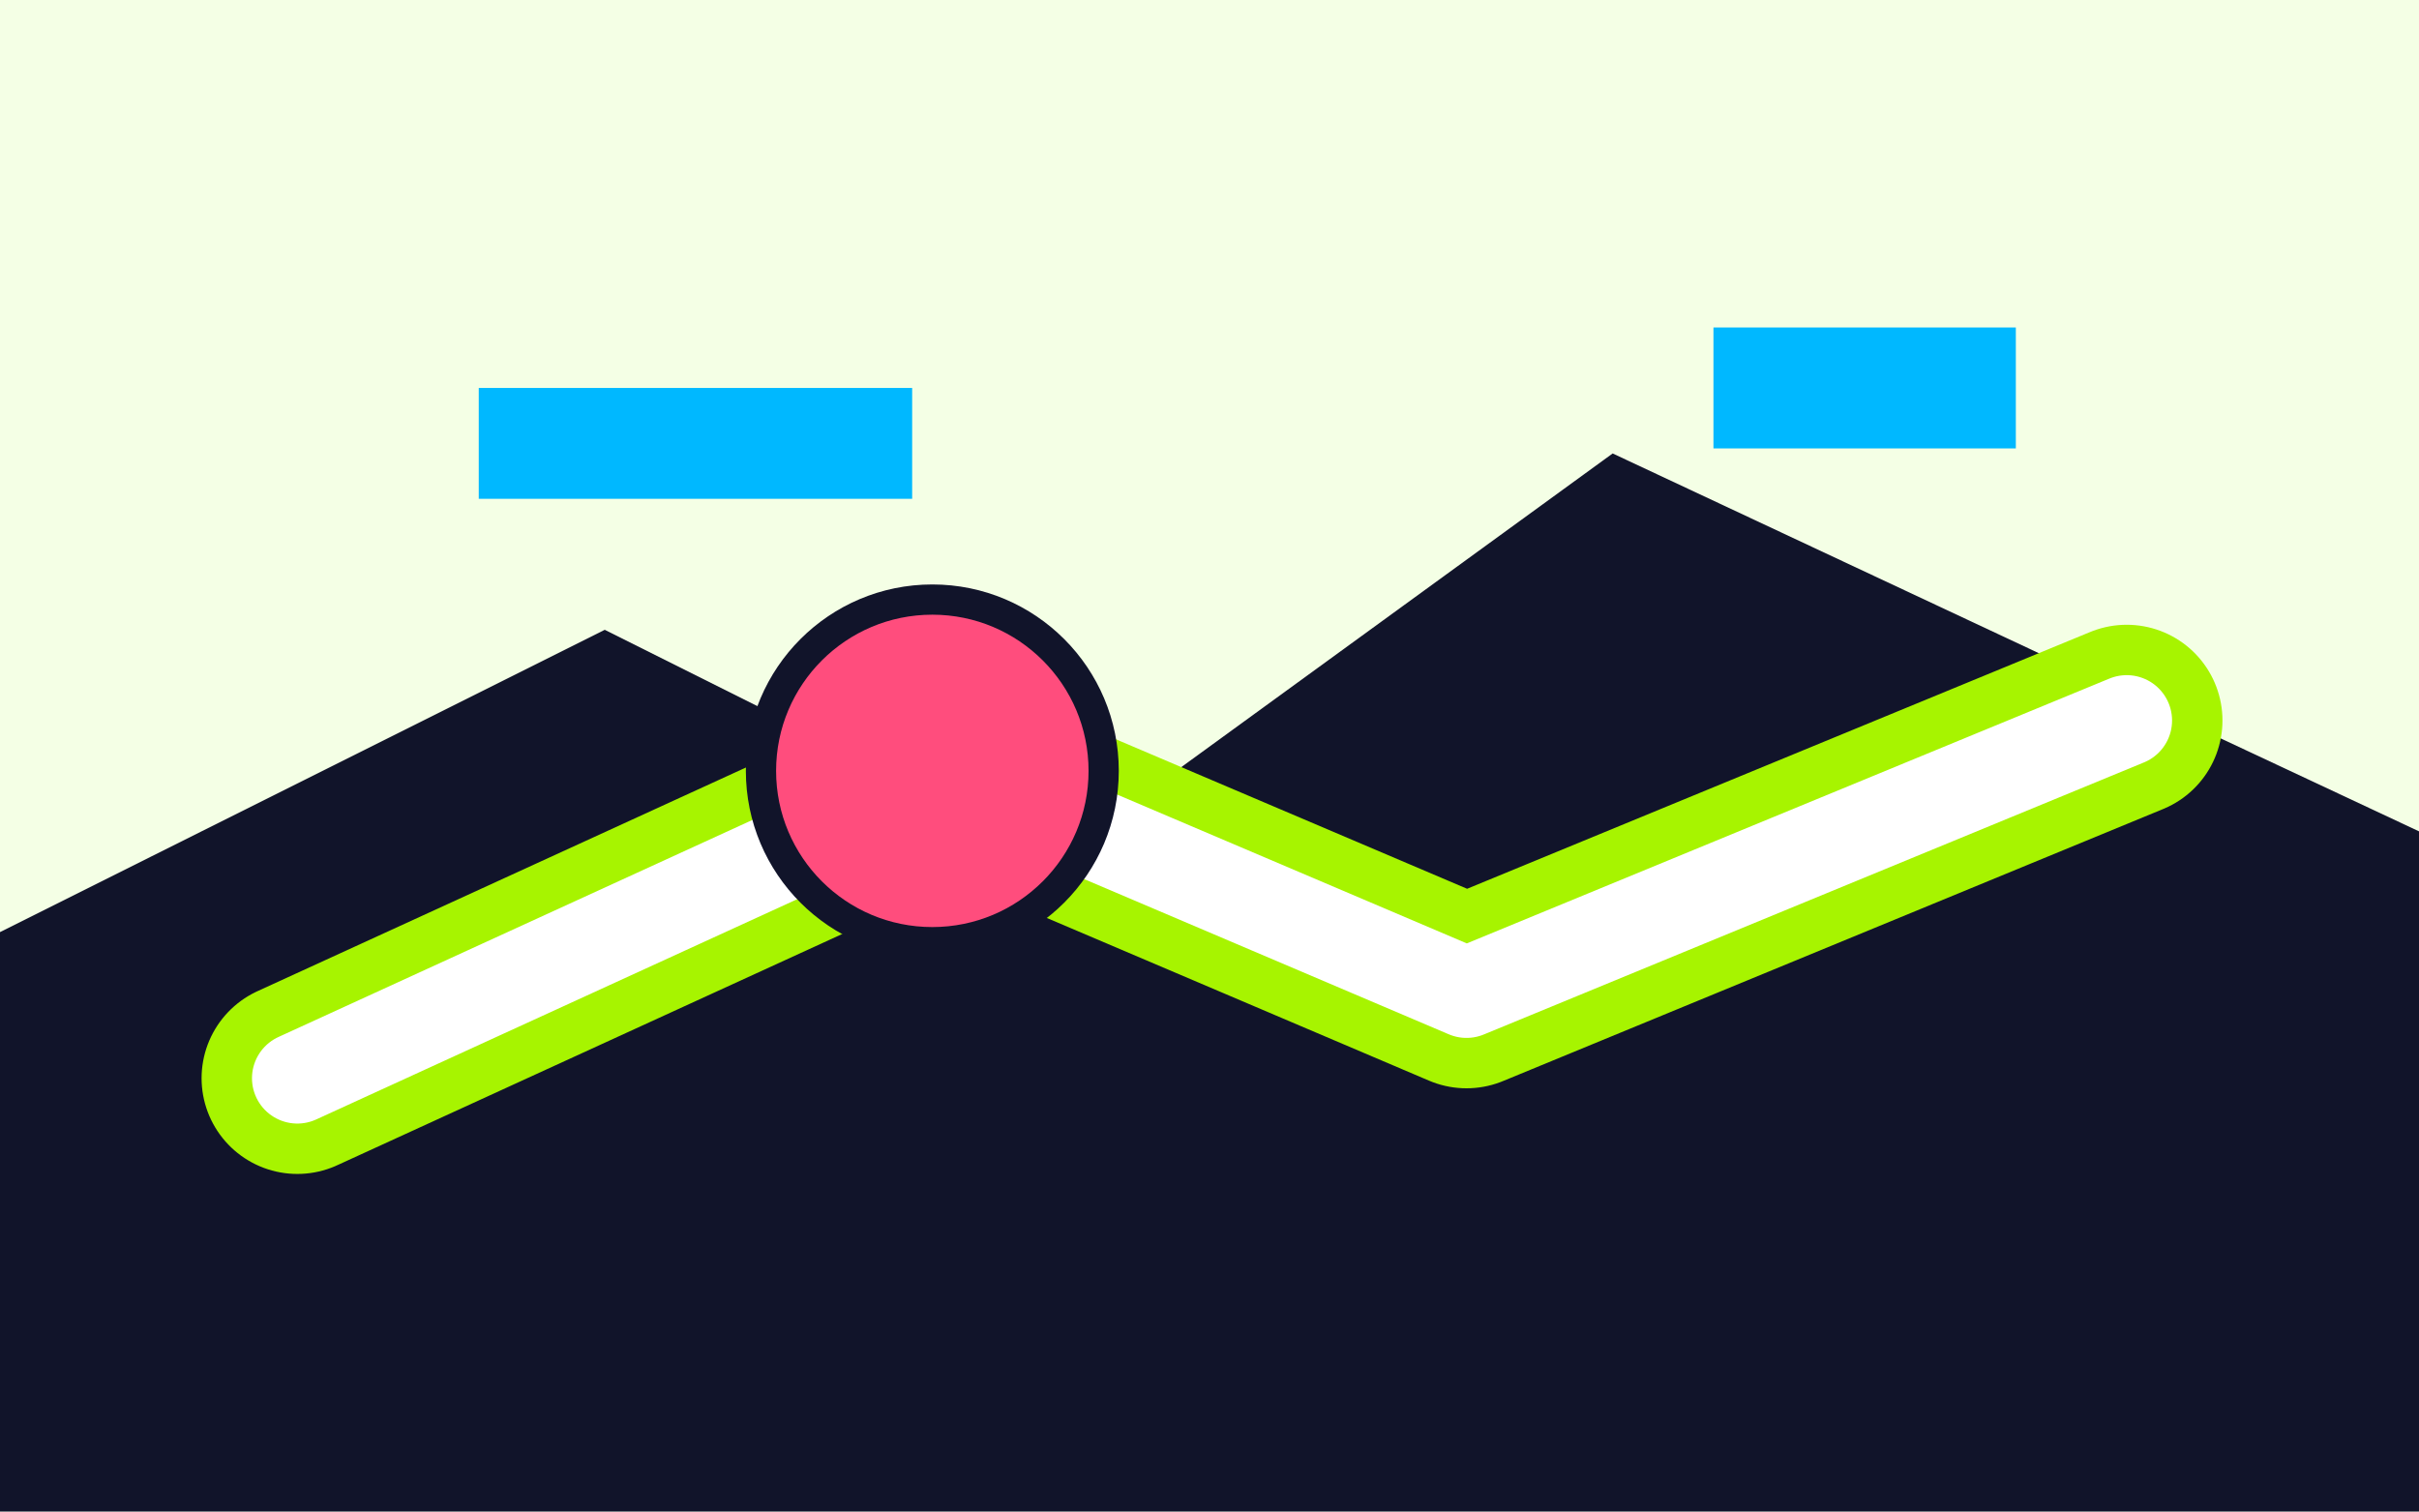
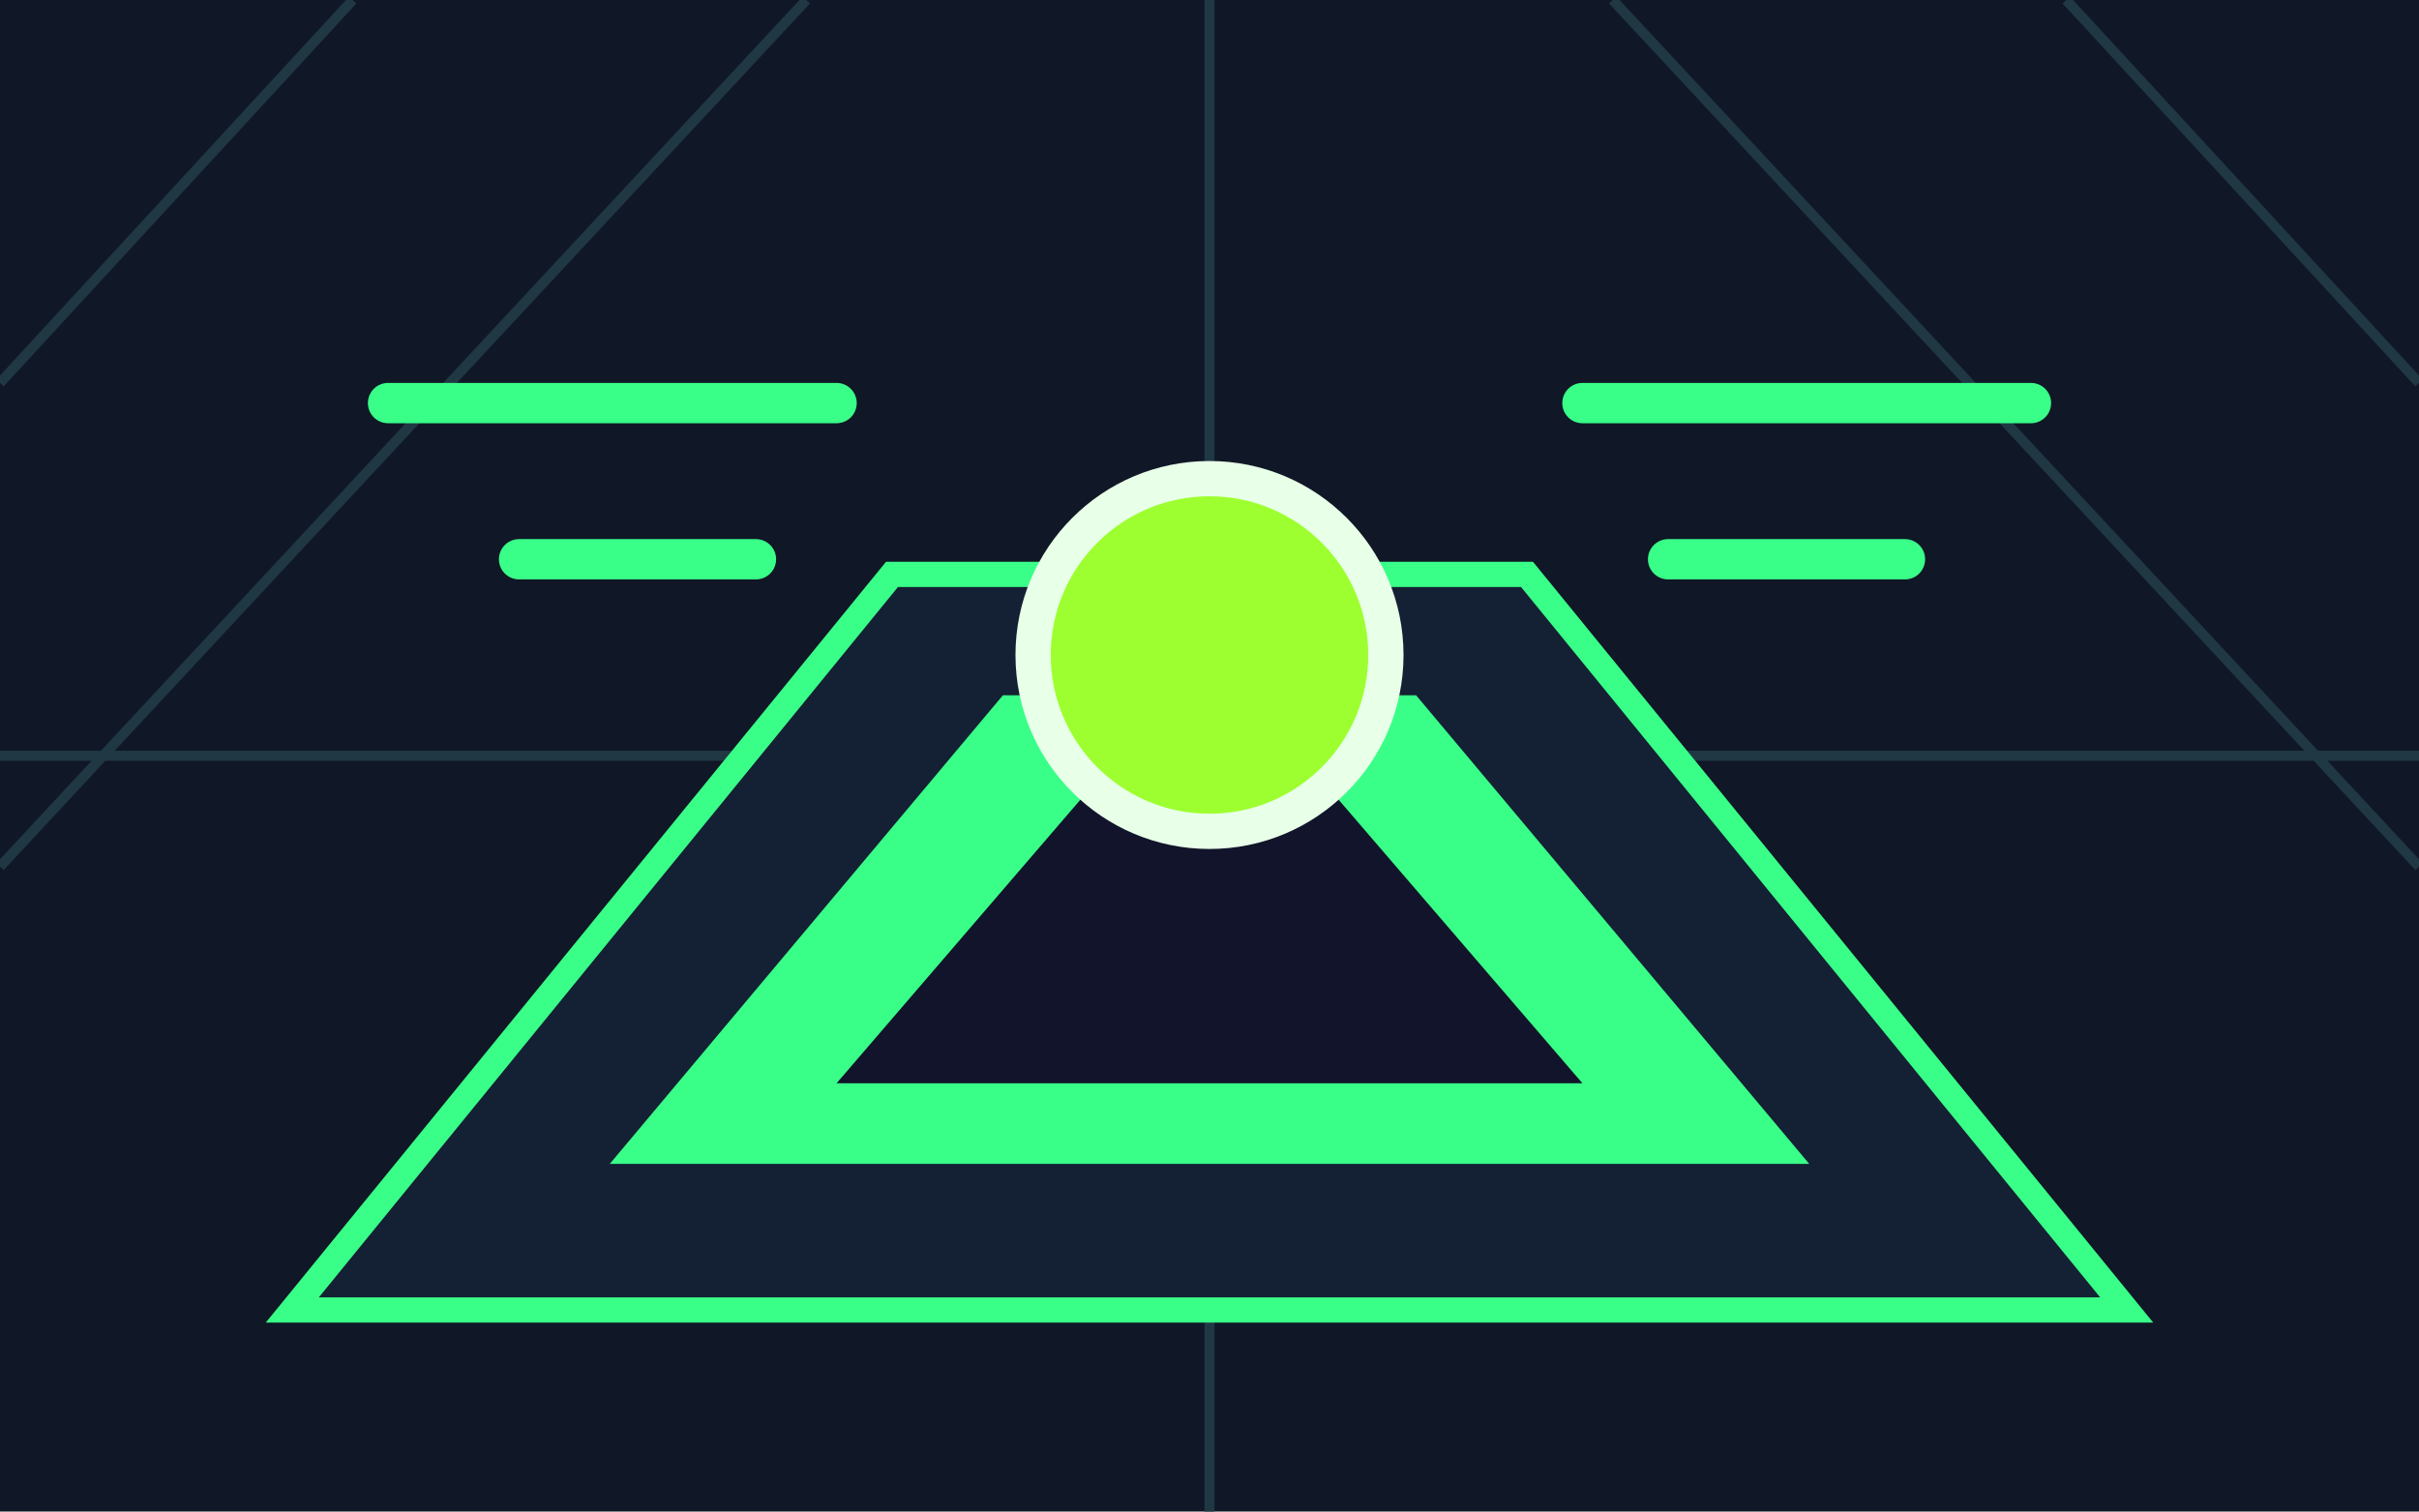
<svg xmlns="http://www.w3.org/2000/svg" viewBox="0 0 960 600" role="img" aria-labelledby="title desc">
-   <rect width="960" height="600" fill="#f4ffe5" />
-   <path d="M0 370l240-120 180 90 220-160 320 150v270H0z" fill="#11142a" />
-   <path d="M118 428l262-120 202 86 262-108" fill="none" stroke="#a7f400" stroke-width="76" stroke-linecap="round" stroke-linejoin="round" />
-   <path d="M118 428l262-120 202 86 262-108" fill="none" stroke="#ffffff" stroke-width="36" stroke-linecap="round" stroke-linejoin="round" />
-   <circle cx="370" cy="306" r="68" fill="#ff4d7d" stroke="#11142a" stroke-width="12" />
-   <path d="M680 130h120v48H680zM190 154h172v44H190z" fill="#00b8ff" />
+   <rect width="960" height="600" fill="#101726" />
+   <path d="M480 0v600M0 300h960M140 0 0 152M320 0 0 344M640 0 960 344M820 0 960 152" stroke="#1f3844" stroke-width="4" />
+   <path d="M116 520l238-292h252l238 292z" fill="#142033" stroke="#39ff88" stroke-width="10" />
+   <path d="M242 462l156-186h164l156 186z" fill="#39ff88" />
+   <path d="M332 430l98-114h100l98 114z" fill="#11142a" />
+   <circle cx="480" cy="260" r="70" fill="#9dff2f" stroke="#e8ffe8" stroke-width="14" />
+   <path d="M154 160h178M628 160h178M206 222h94M662 222h94" stroke="#39ff88" stroke-width="16" stroke-linecap="round" />
</svg>
